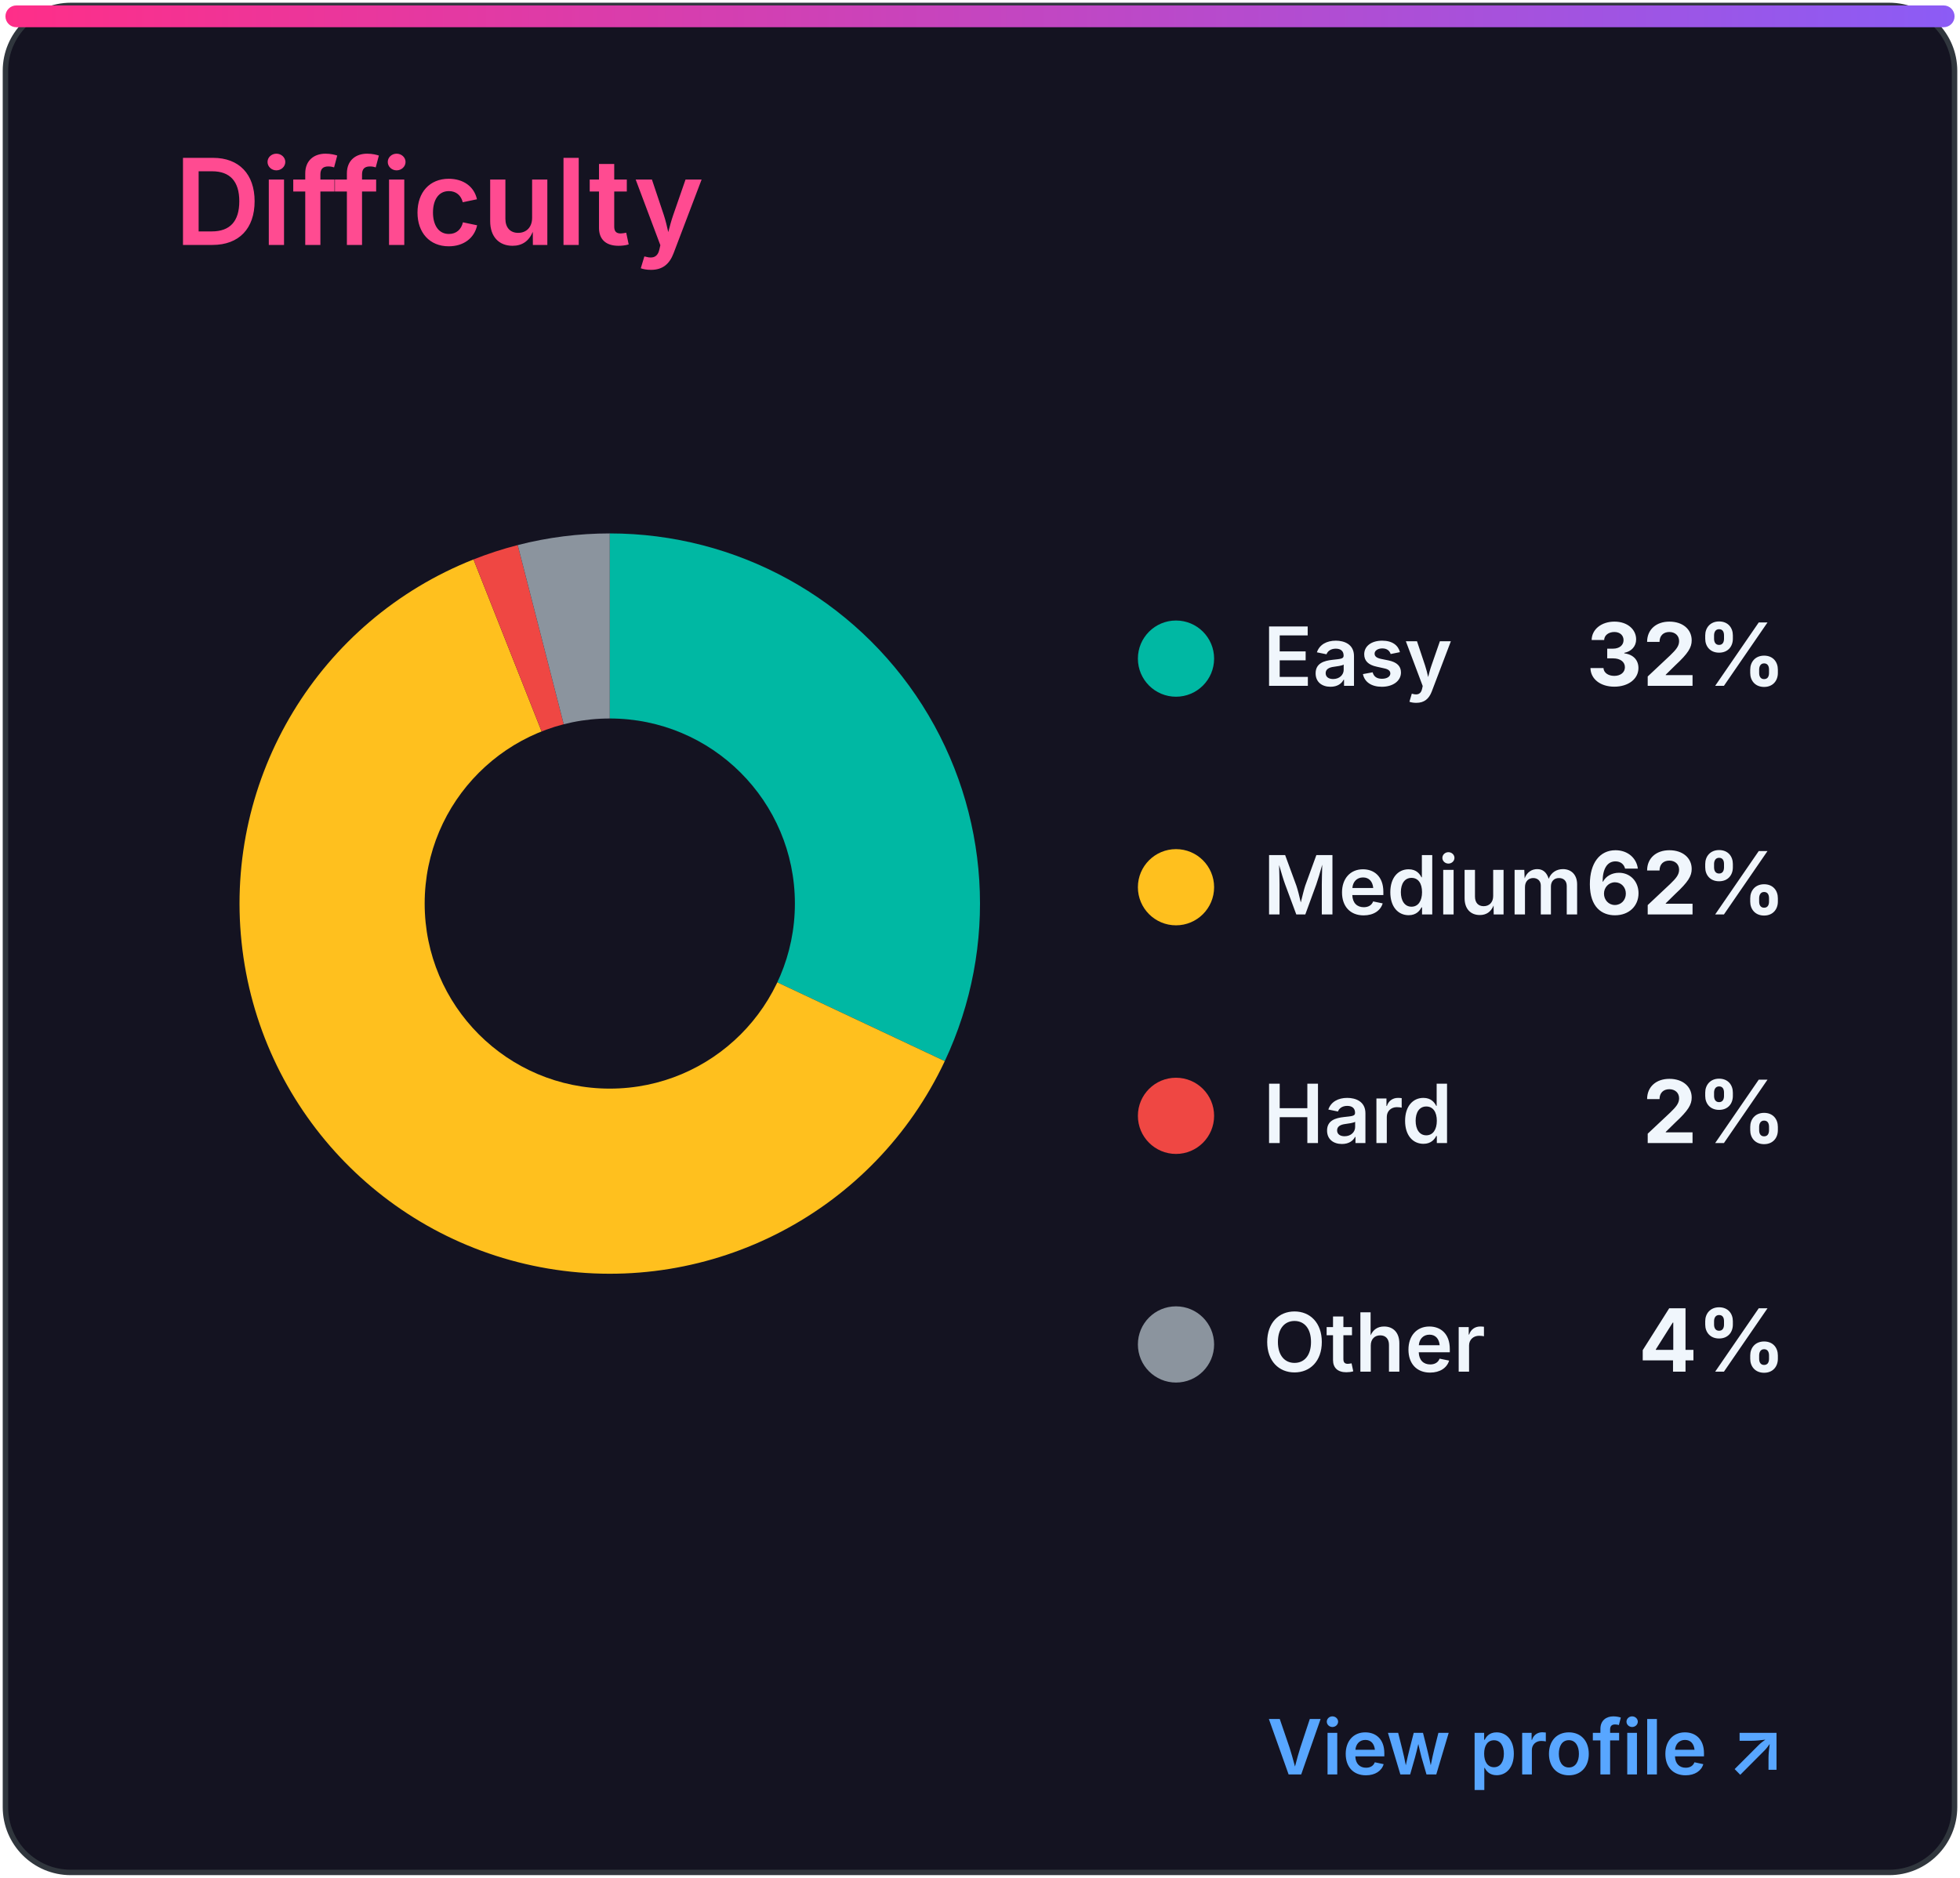
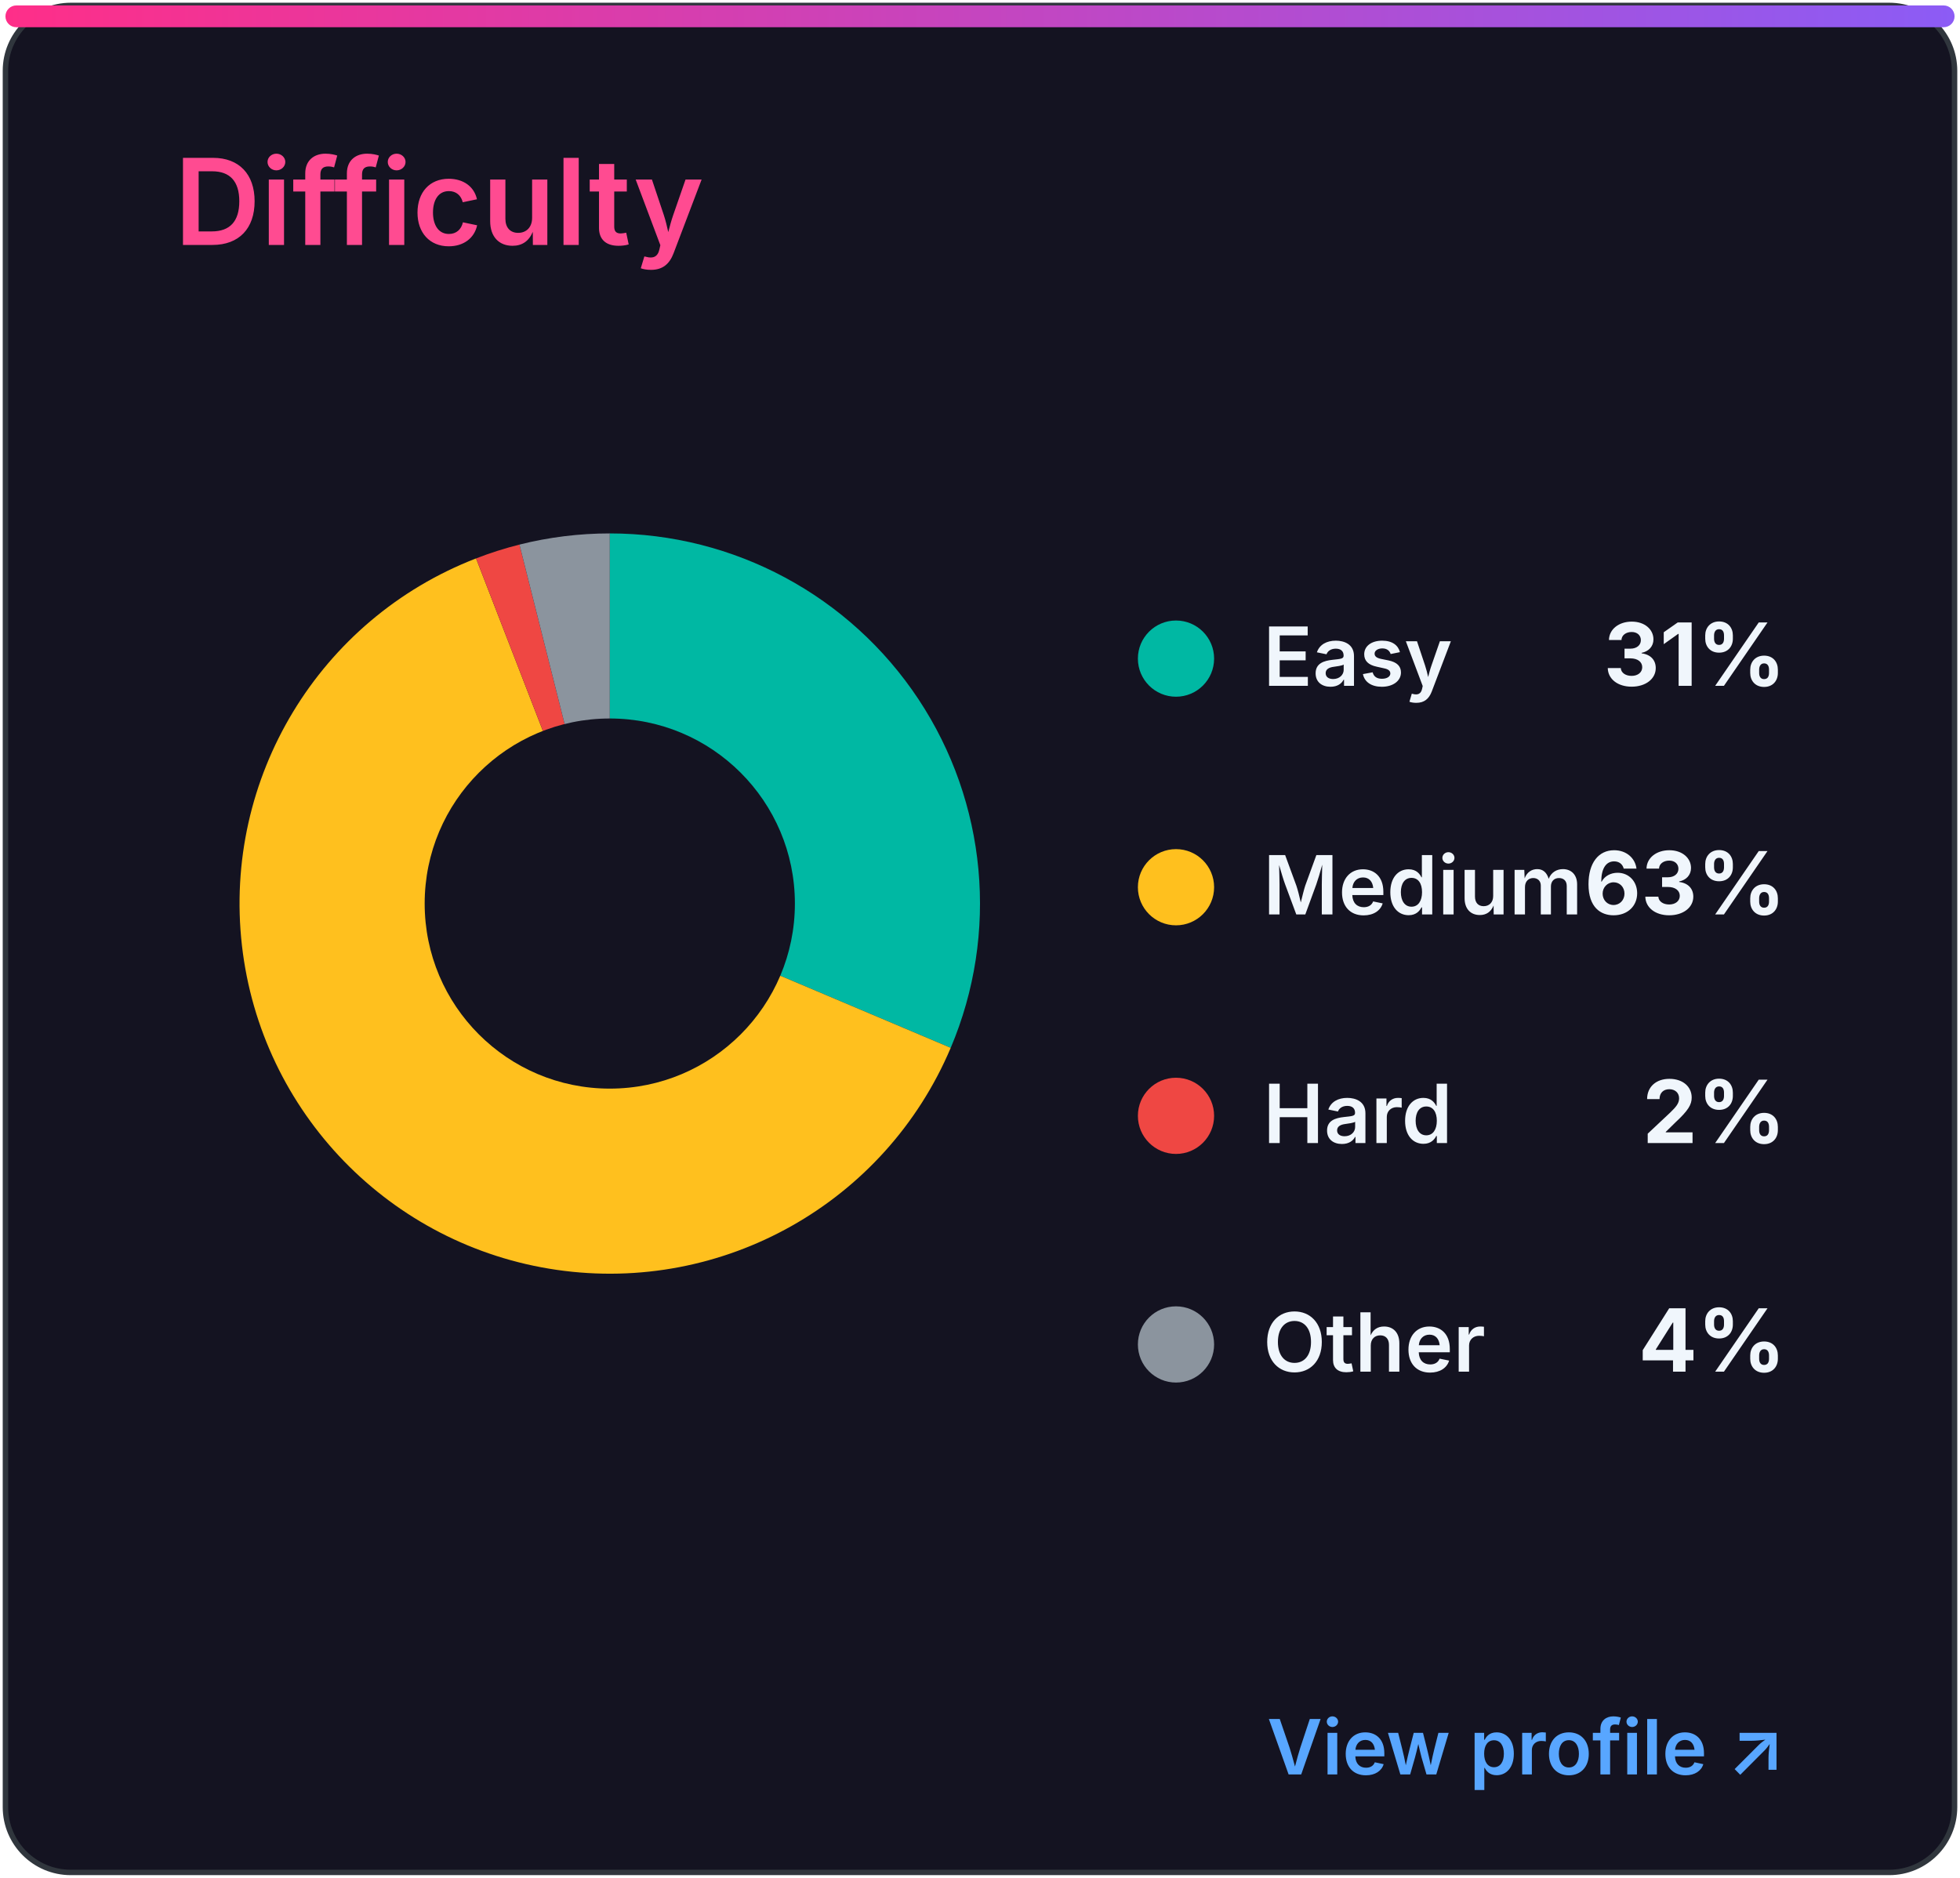
<svg xmlns="http://www.w3.org/2000/svg" width="360" height="345" viewBox="0 0 360 345" role="img" aria-labelledby="title desc">
  <defs>
    <linearGradient id="accent" x1="0" x2="1">
      <stop stop-color="#ff2e88" />
      <stop offset="1" stop-color="#8b5cf6" />
    </linearGradient>
    <clipPath id="bar">
      <rect x="32" y="82" width="296" height="8" rx="4" />
    </clipPath>
    <style>
.heading{font:600 22px -apple-system,BlinkMacSystemFont,'Segoe UI',sans-serif;fill:#ff4b91}
.eyebrow{font:600 10px -apple-system,BlinkMacSystemFont,'Segoe UI',sans-serif;letter-spacing:1.2px;fill:#8b949e}
.total{font:700 52px -apple-system,BlinkMacSystemFont,'Segoe UI',sans-serif;fill:#f0f6fc}
.metric{font:600 15px -apple-system,BlinkMacSystemFont,'Segoe UI',sans-serif;fill:#f0f6fc}
.count{font:700 16px -apple-system,BlinkMacSystemFont,'Segoe UI',sans-serif;fill:#f0f6fc}
.muted{font:500 13px -apple-system,BlinkMacSystemFont,'Segoe UI',sans-serif;fill:#8b949e}
.language{font:700 31px -apple-system,BlinkMacSystemFont,'Segoe UI',sans-serif;fill:#f0f6fc}
.link{font:600 14px -apple-system,BlinkMacSystemFont,'Segoe UI',sans-serif;fill:#58a6ff}
</style>
  </defs>
  <rect x="1" y="1" width="358" height="343" rx="12" fill="#141321" stroke="#30363d" />
  <rect x="1" y="1" width="358" height="4" rx="2" fill="url(#accent)" />
  <text x="32" y="45" class="heading">Difficulty</text>
-   <path d="M 112 166 L 112.00 98.00 A 68 68 0 0 1 173.53 194.95 Z" fill="#00b8a3" />
-   <path d="M 112 166 L 173.53 194.95 A 68 68 0 1 1 86.97 102.78 Z" fill="#ffc01e" />
-   <path d="M 112 166 L 86.97 102.78 A 68 68 0 0 1 95.09 100.14 Z" fill="#ef4743" />
-   <path d="M 112 166 L 95.09 100.14 A 68 68 0 0 1 112.00 98.00 Z" fill="#8b949e" />
+   <path d="M 112 166 L 112.00 98.00 A 68 68 0 0 1 174.62 192.51 Z" fill="#00b8a3" />
+   <path d="M 112 166 L 174.62 192.51 A 68 68 0 1 1 87.44 102.59 Z" fill="#ffc01e" />
+   <path d="M 112 166 L 87.44 102.59 A 68 68 0 0 1 95.41 100.05 Z" fill="#ef4743" />
+   <path d="M 112 166 L 95.41 100.05 A 68 68 0 0 1 112.00 98.00 Z" fill="#8b949e" />
  <circle cx="112" cy="166" r="34" fill="#141321" />
  <circle cx="216" cy="121" r="7" fill="#00b8a3" />
  <text x="232" y="126" class="metric">Easy</text>
-   <text x="328" y="126" class="count" text-anchor="end">32%</text>
+   <text x="328" y="126" class="count" text-anchor="end">31%</text>
  <circle cx="216" cy="163" r="7" fill="#ffc01e" />
  <text x="232" y="168" class="metric">Medium</text>
-   <text x="328" y="168" class="count" text-anchor="end">62%</text>
+   <text x="328" y="168" class="count" text-anchor="end">63%</text>
  <circle cx="216" cy="205" r="7" fill="#ef4743" />
  <text x="232" y="210" class="metric">Hard</text>
  <text x="328" y="210" class="count" text-anchor="end">2%</text>
  <circle cx="216" cy="247" r="7" fill="#8b949e" />
  <text x="232" y="252" class="metric">Other</text>
  <text x="328" y="252" class="count" text-anchor="end">4%</text>
  <text x="328" y="326" class="link" text-anchor="end">View profile ↗</text>
</svg>
